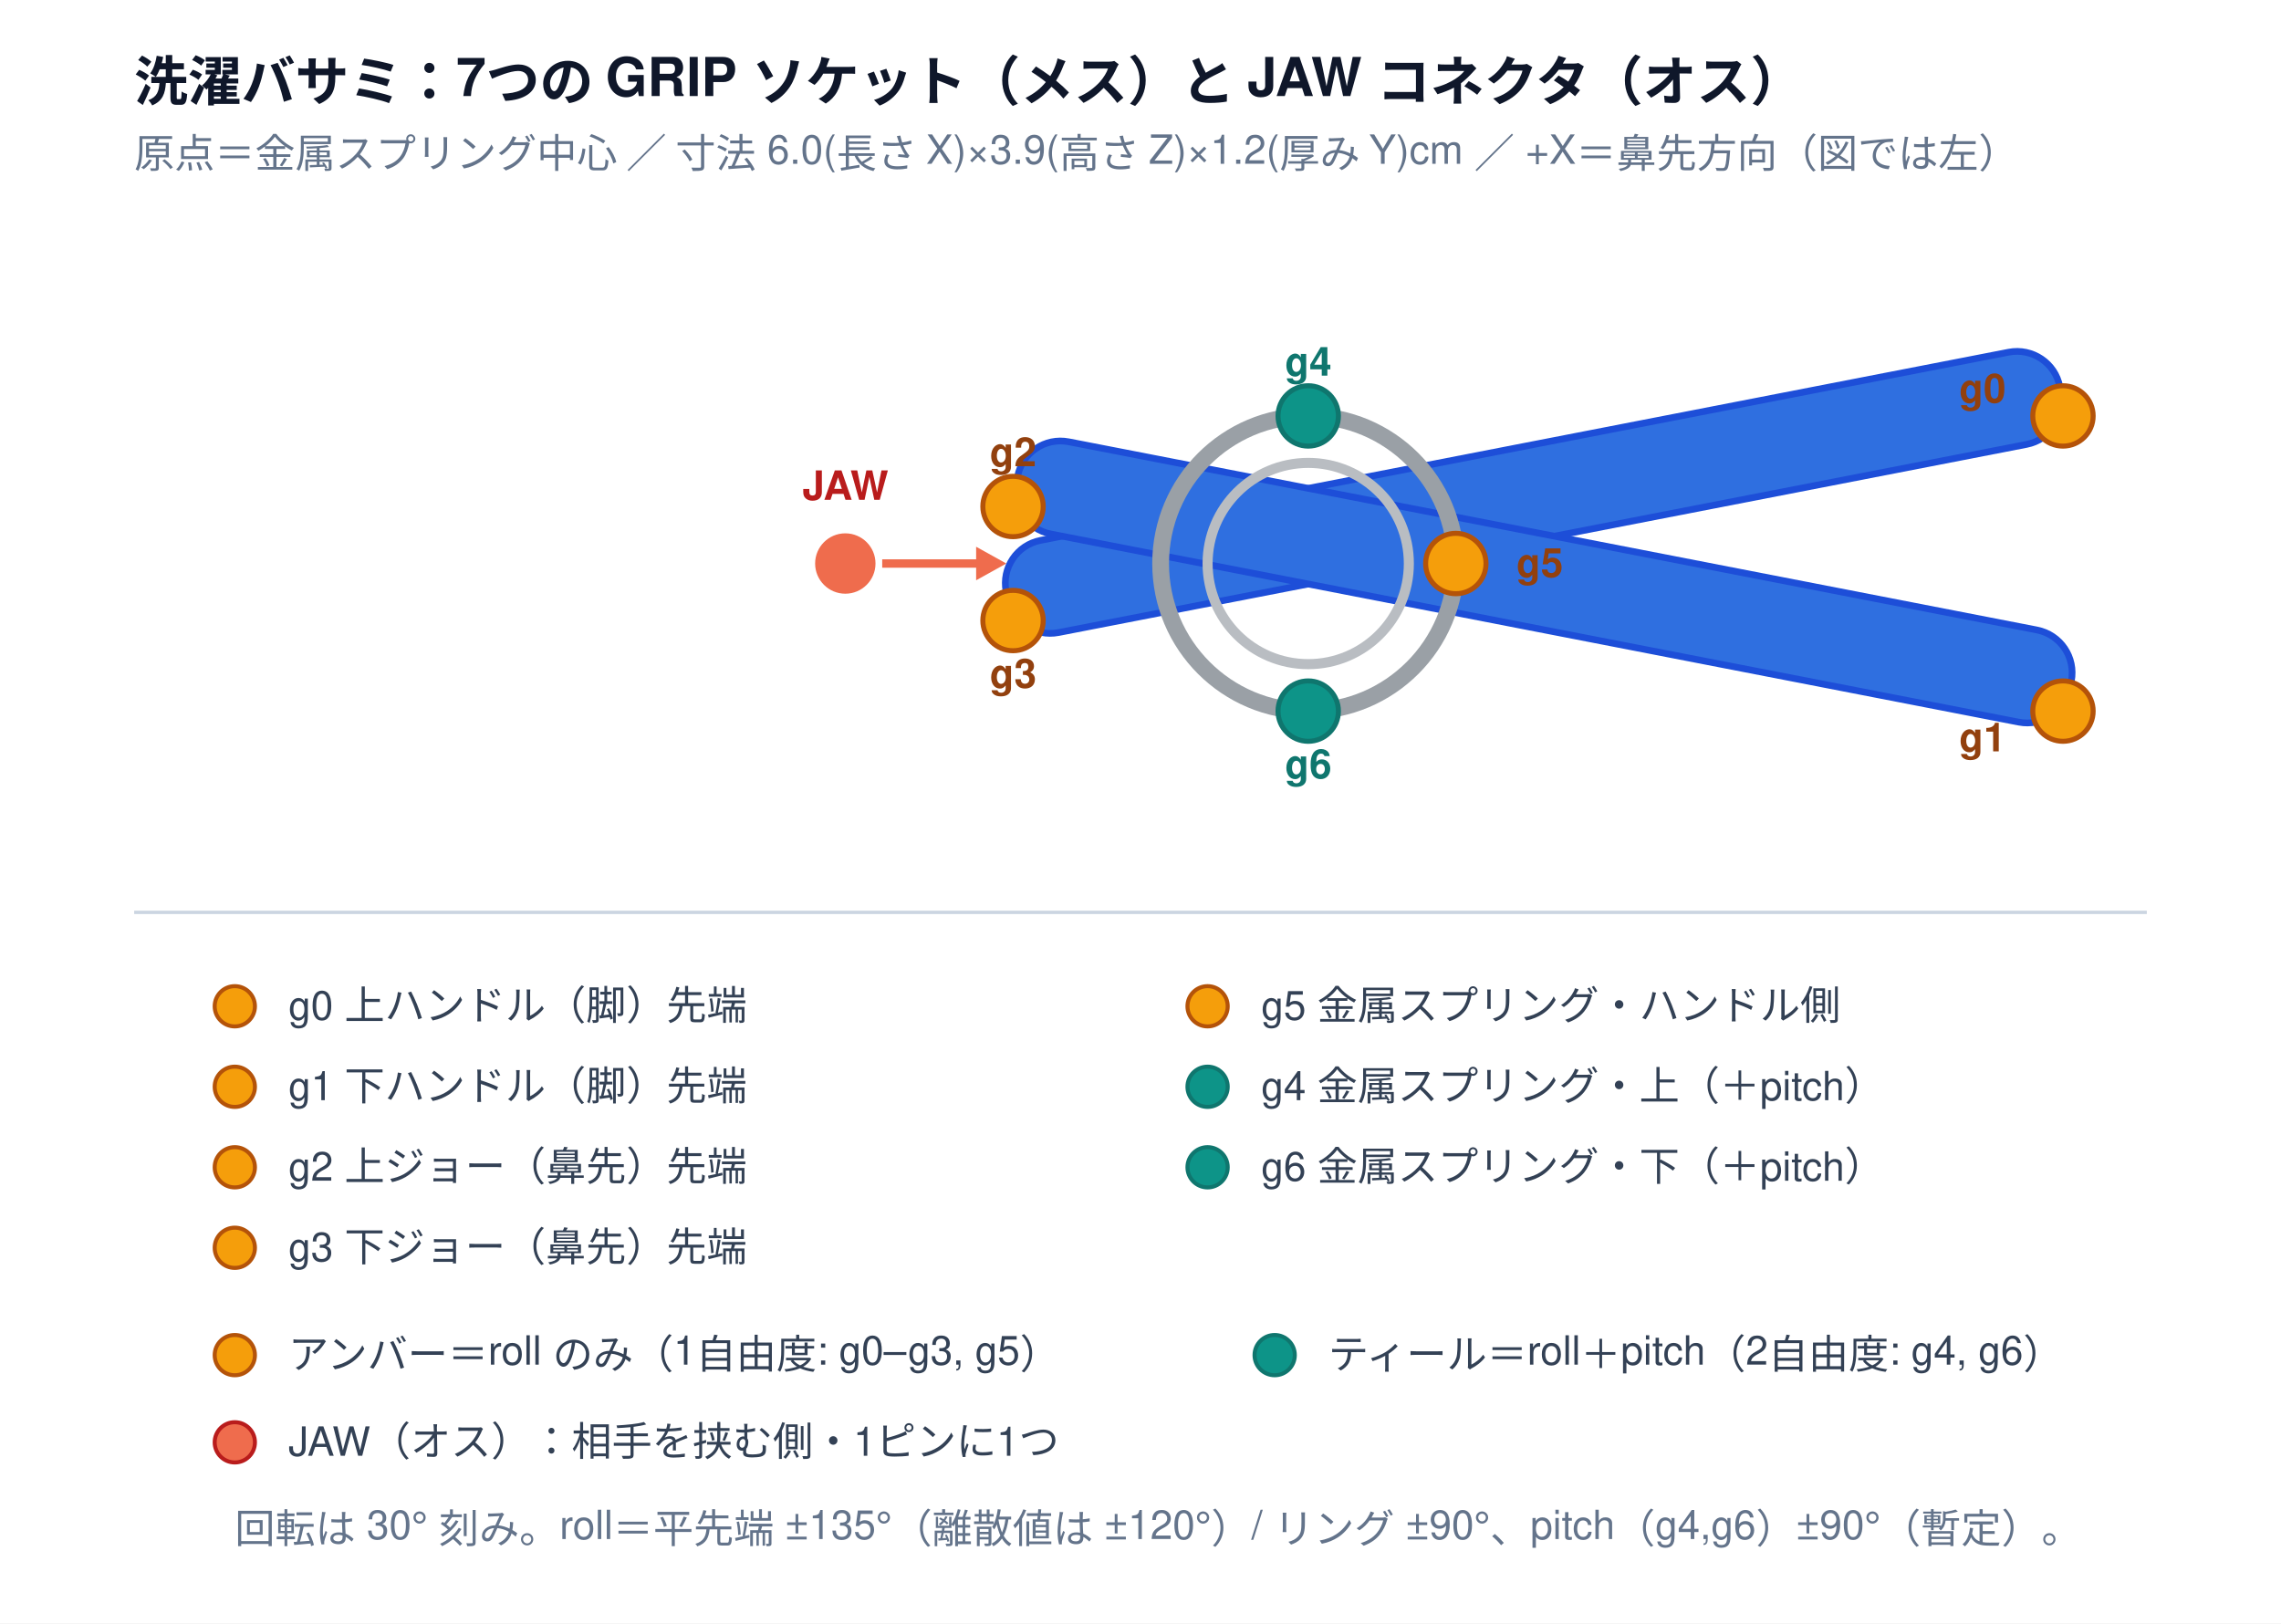
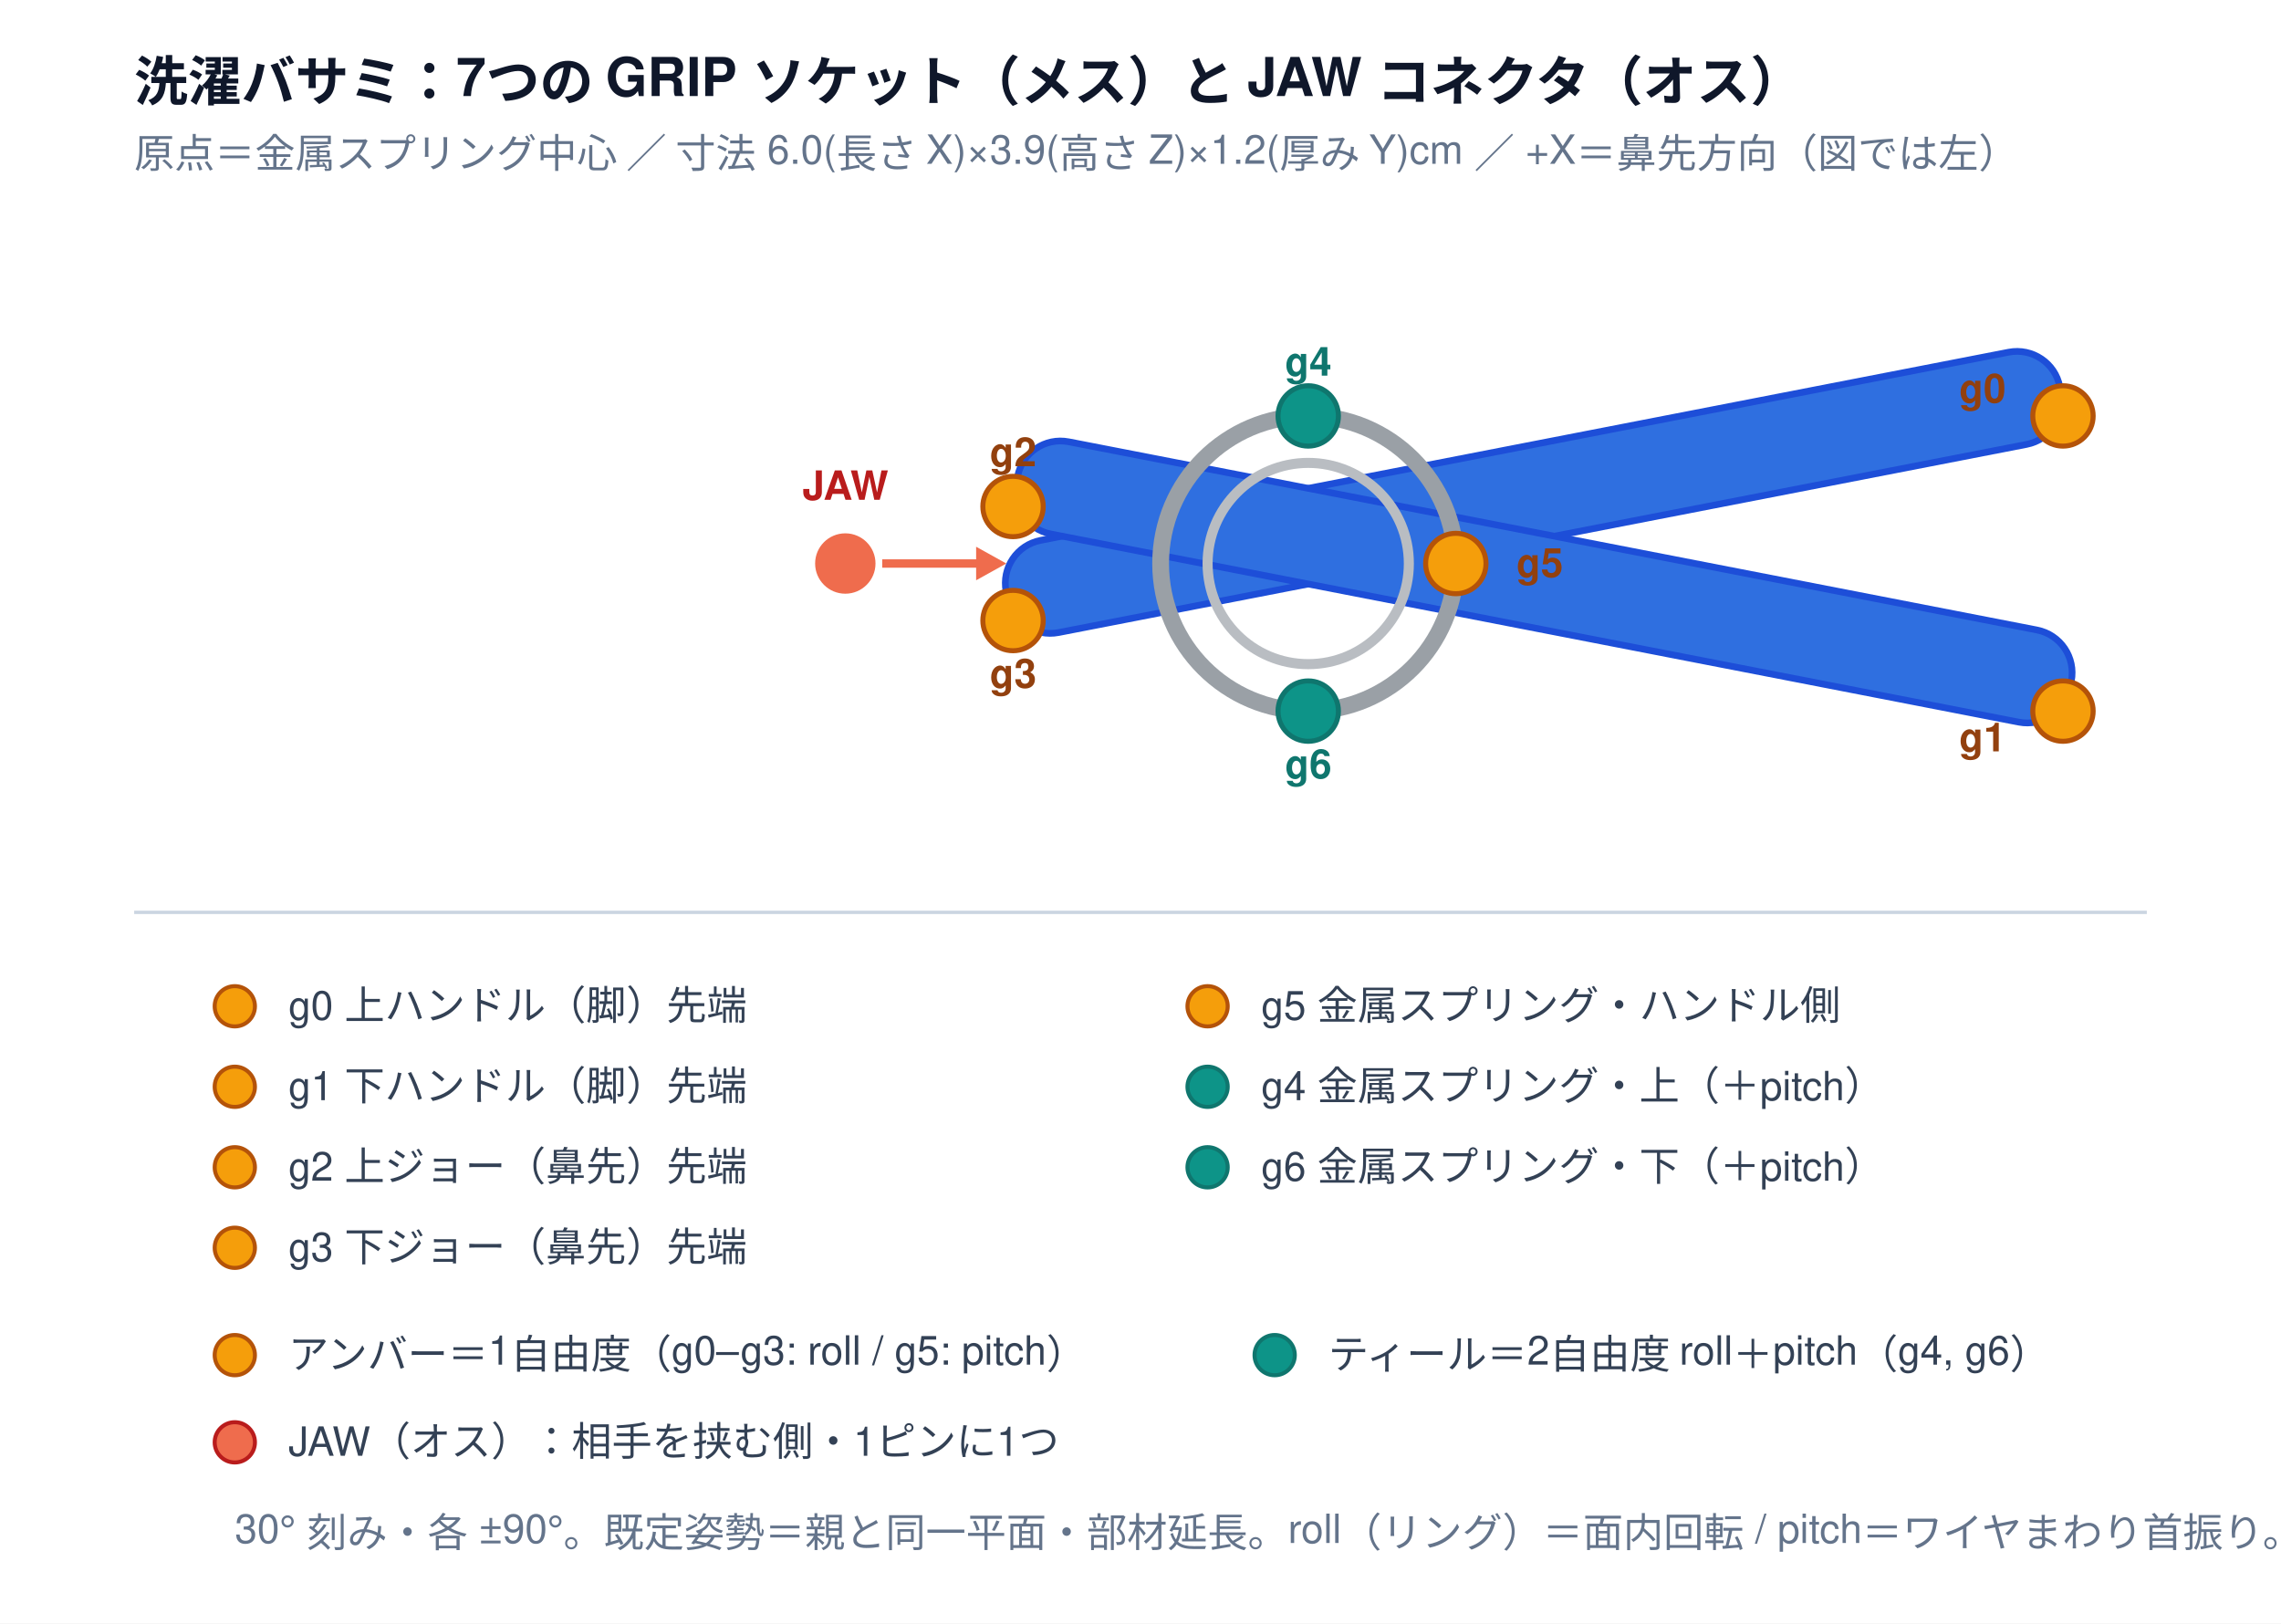
<svg xmlns="http://www.w3.org/2000/svg" viewBox="0 0 680 484" font-family="-apple-system, Helvetica, Arial, sans-serif">
  <rect width="680" height="484" fill="#ffffff" />
  <text x="40" y="30" font-size="16" font-weight="700" fill="#0f172a">洗濯バサミ：7つの GRIP ソケット（メス）と JAW コネクタ（オス）</text>
  <text x="40" y="50" font-size="12" fill="#64748b">原点＝金属スプリング中心 ／ 寸法 6.0(長さ X)×3.9(高さ Z)×1.2(厚み Y)cm ／ +X＝鼻先方向（図では左）</text>
  <rect x="300" y="146" width="320" height="28" rx="13" fill="#2f6fe0" stroke="#1d4ed8" stroke-width="2" transform="rotate(-11 390 168)" />
  <rect x="300" y="146" width="320" height="28" rx="13" fill="#2f6fe0" stroke="#1d4ed8" stroke-width="2" transform="rotate(11 390 168)" />
  <circle cx="390" cy="168" r="44" fill="none" stroke="#9aa0a6" stroke-width="5" />
  <circle cx="390" cy="168" r="30" fill="none" stroke="#b9bdc2" stroke-width="3" />
  <circle cx="252" cy="168" r="9" fill="#ef6c4d" />
  <line x1="263" y1="168" x2="294" y2="168" stroke="#ef6c4d" stroke-width="2.5" />
  <polygon points="300,168 291,163 291,173" fill="#ef6c4d" />
  <text x="252" y="149" font-size="12" font-weight="700" fill="#b91c1c" text-anchor="middle">JAW</text>
  <g fill="#f59e0b" stroke="#b45309" stroke-width="1.5">
    <circle cx="615" cy="124" r="9" />
    <circle cx="615" cy="212" r="9" />
    <circle cx="302" cy="151" r="9" />
    <circle cx="302" cy="185" r="9" />
    <circle cx="434" cy="168" r="9" />
  </g>
  <g fill="#0d9488" stroke="#0f766e" stroke-width="1.5">
    <circle cx="390" cy="124" r="9" />
    <circle cx="390" cy="212" r="9" />
  </g>
  <g font-size="12" font-weight="700">
    <text x="598" y="120" text-anchor="end" fill="#92400e">g0</text>
    <text x="598" y="224" text-anchor="end" fill="#92400e">g1</text>
    <text x="302" y="139" text-anchor="middle" fill="#92400e">g2</text>
    <text x="302" y="205" text-anchor="middle" fill="#92400e">g3</text>
    <text x="452" y="172" text-anchor="start" fill="#92400e">g5</text>
    <text x="390" y="112" text-anchor="middle" fill="#0f766e">g4</text>
    <text x="390" y="232" text-anchor="middle" fill="#0f766e">g6</text>
  </g>
  <line x1="40" y1="272" x2="640" y2="272" stroke="#cbd5e1" stroke-width="1" />
  <g fill="#f59e0b" stroke="#b45309" stroke-width="1.2">
    <circle cx="70" cy="300" r="6" />
    <circle cx="70" cy="324" r="6" />
    <circle cx="70" cy="348" r="6" />
    <circle cx="70" cy="372" r="6" />
    <circle cx="360" cy="300" r="6" />
  </g>
  <g fill="#0d9488" stroke="#0f766e" stroke-width="1.2">
    <circle cx="360" cy="324" r="6" />
    <circle cx="360" cy="348" r="6" />
  </g>
  <g font-size="12" fill="#334155">
    <text x="86" y="304">g0 上ハンドル（脚）先端</text>
    <text x="86" y="328">g1 下ハンドル（脚）先端</text>
    <text x="86" y="352">g2 上ジョー（鼻先）先端</text>
    <text x="86" y="376">g3 下ジョー（鼻先）先端</text>
    <text x="376" y="304">g5 金属スプリング・ハンドル側</text>
    <text x="376" y="328">g4 金属スプリング・上（＋pitch）</text>
    <text x="376" y="352">g6 金属スプリング・下（＋pitch）</text>
  </g>
  <circle cx="70" cy="404" r="6" fill="#f59e0b" stroke="#b45309" stroke-width="1.2" />
-   <text x="86" y="408" font-size="12" fill="#334155">アンバー＝roll のみ（1自由度: g0–g3, g5）</text>
+   <text x="86" y="408" font-size="12" fill="#334155">アンバー＝1自由度（g0–g3: roll / g5: pitch）</text>
  <circle cx="380" cy="404" r="6" fill="#0d9488" stroke="#0f766e" stroke-width="1.2" />
-   <text x="396" y="408" font-size="12" fill="#334155">ティール＝roll＋pitch（2自由度: g4, g6）</text>
+   <text x="396" y="408" font-size="12" fill="#334155">ティール＝2自由度 roll＋pitch（g4, g6）</text>
  <circle cx="70" cy="430" r="6" fill="#ef6c4d" stroke="#b91c1c" stroke-width="1.2" />
  <text x="86" y="434" font-size="12" fill="#334155">JAW（オス）：相手を挟む側・1ピンに1つ</text>
-   <text x="70" y="460" font-size="12" fill="#64748b">回転は 30° 刻み。roll＝平先端 ±135°（離散値は ±120°）/ リング ±90°、pitch（g4,g6）±90°（暫定）。</text>
+   <text x="70" y="460" font-size="12" fill="#64748b">30° 刻み・各 ±90°。既定姿勢＝親と同一平面・部材延長。roll（リング）＝面内回転 / pitch＝ワイヤまわり首振り。</text>
</svg>
